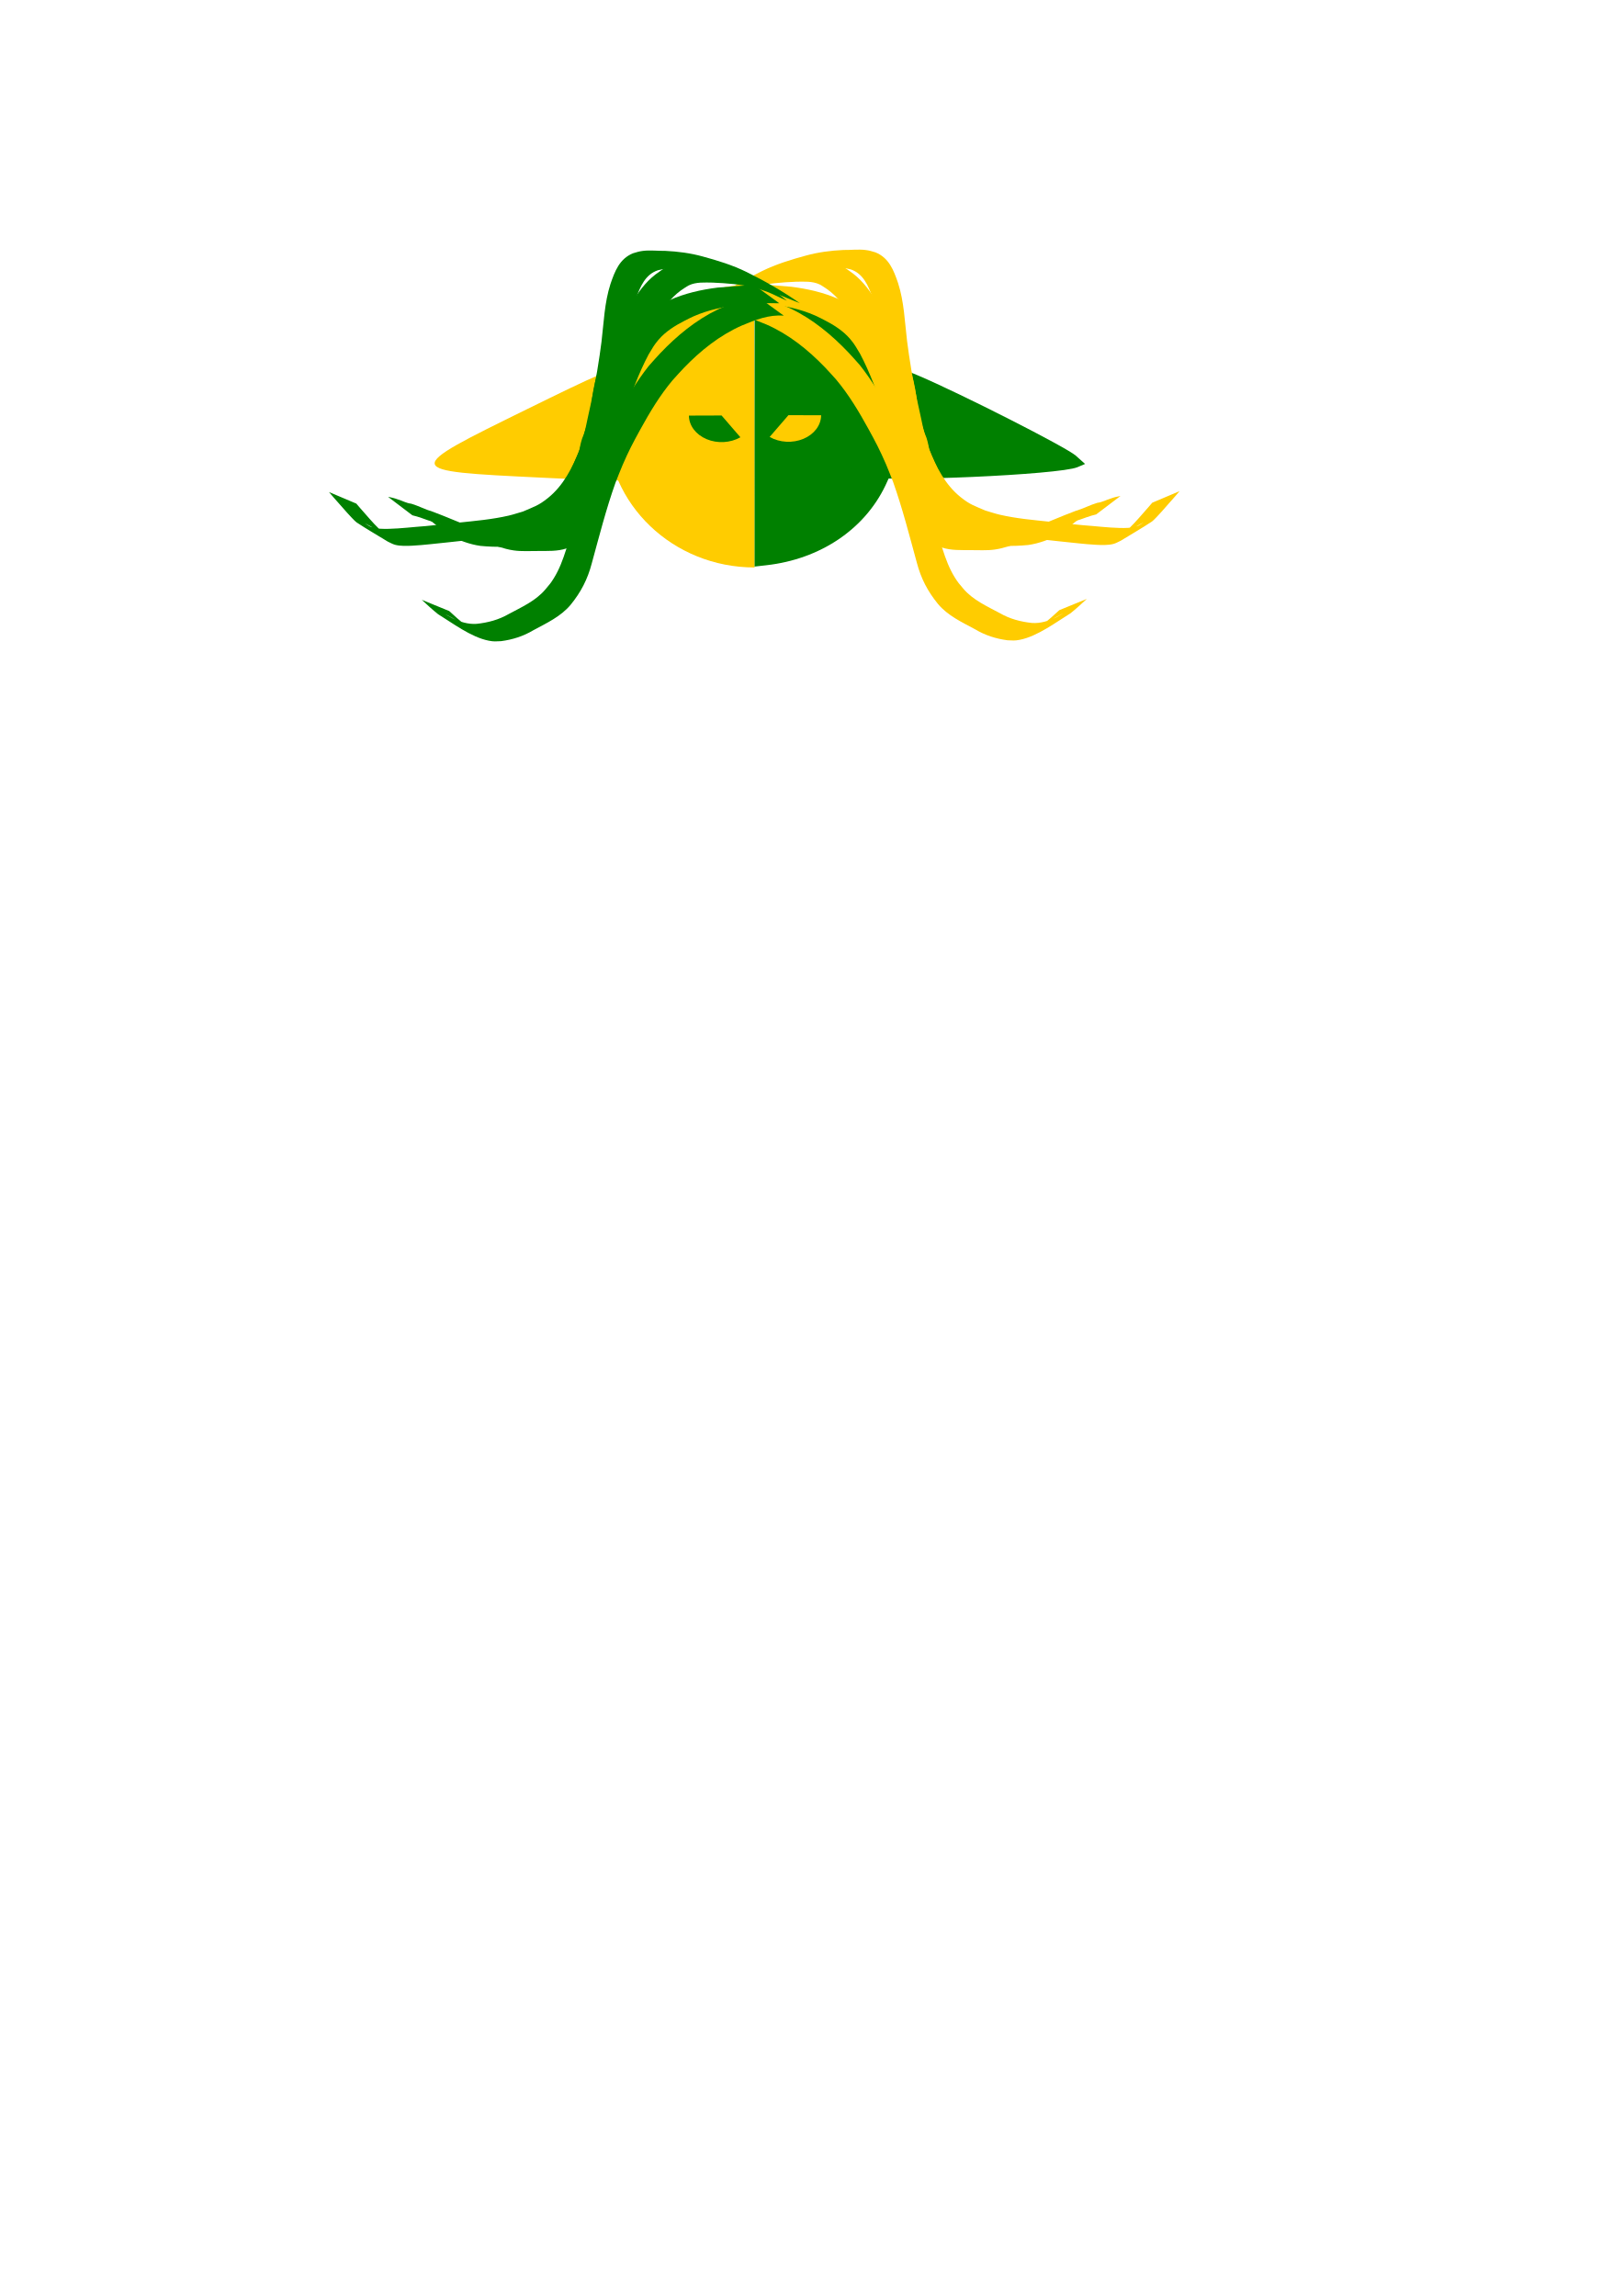
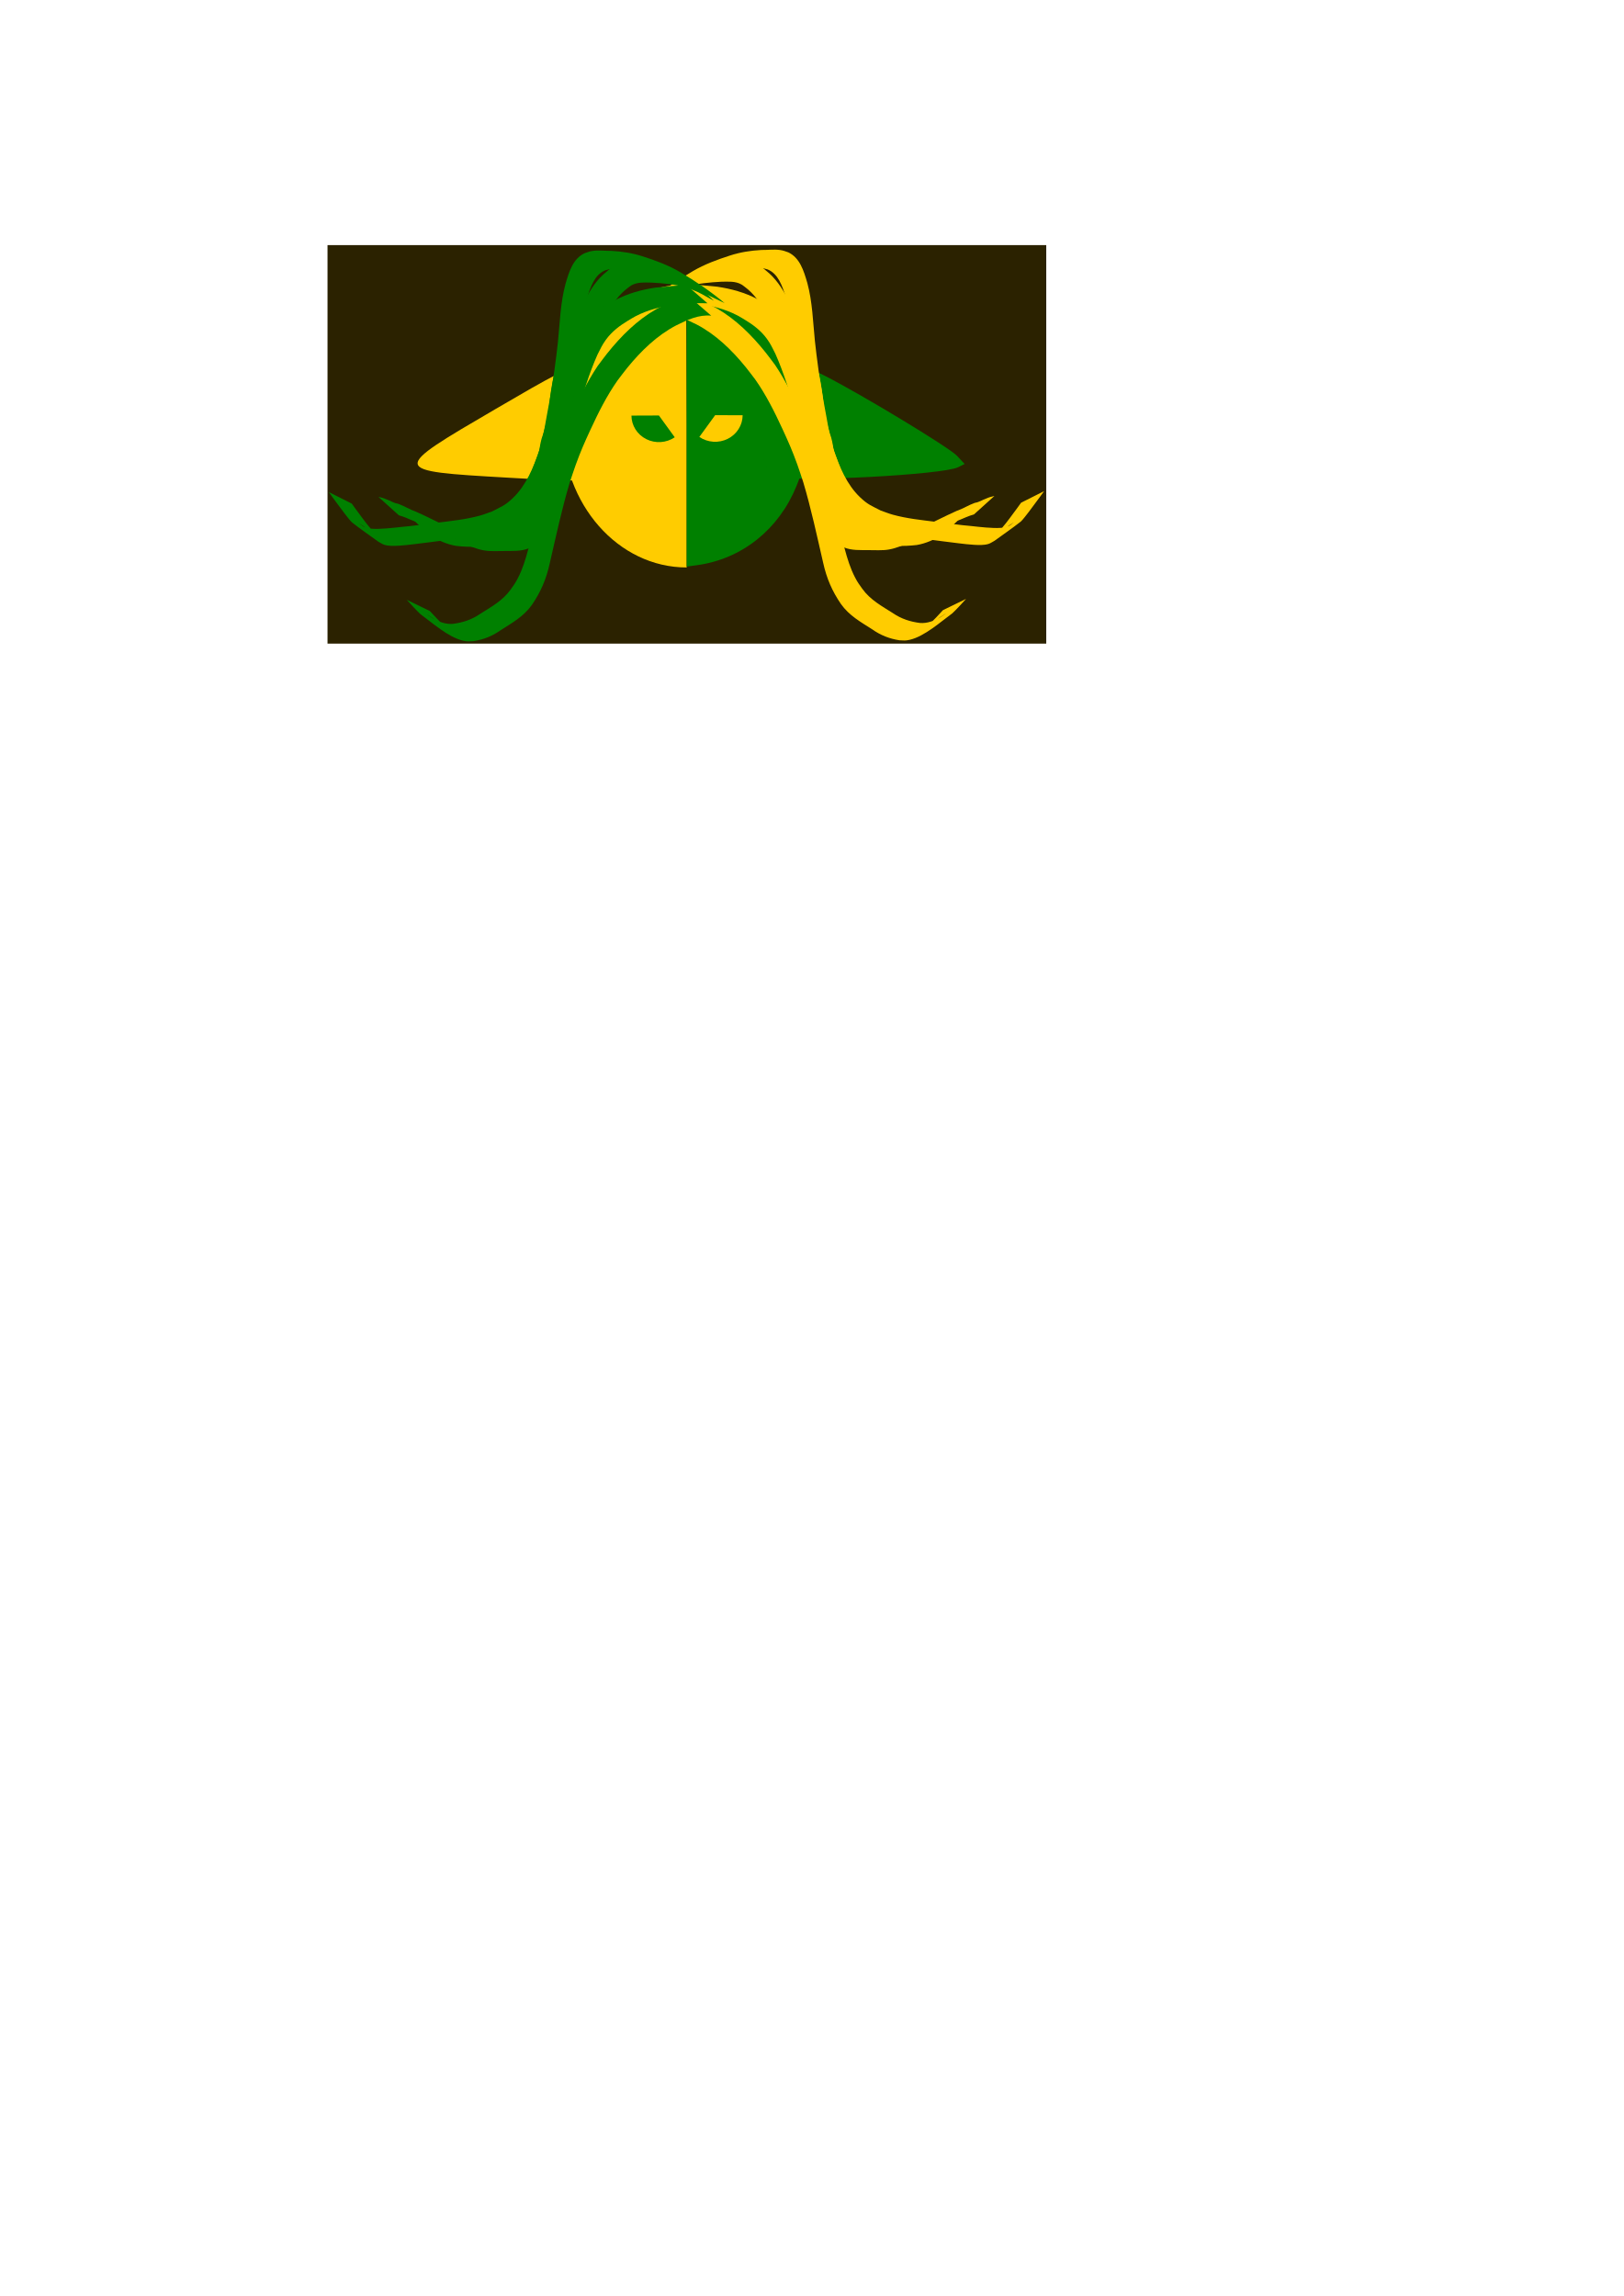
<svg xmlns="http://www.w3.org/2000/svg" width="210mm" height="297mm" viewBox="0 0 210 297" version="1.1" id="svg8">
  <defs id="defs2" />
+   <g id="layer5">
+     <rect style="fill:#2b2200;stroke-width:0.188" id="rect25" width="92.957" height="51.549" x="42.359" y="31.706" ry="0" />
+   </g>
  <g id="layer1">
-     <path style="fill:#ffcc00;stroke-width:0.265" id="path64-2" d="M 73.404,-97.594 A 18.308,19.11 0 0 1 55.135,-78.484 18.308,19.11 0 0 1 36.789,-97.514 l 18.308,-0.08 z" transform="rotate(90)" />
+     <path style="fill:#ffcc00;stroke-width:0.243" id="path64-2" d="M 73.404,-88.811 A 18.308,16.071 0 0 1 55.135,-72.74 18.308,16.071 0 0 1 36.789,-88.744 l 18.308,-0.067 z" transform="rotate(90)" />
  </g>
  <g id="layer2">
-     <path style="fill:#ffcc00;stroke-width:0.265" id="path112-4-0" d="m -151.876,-19.574 c 0,9.258 0,9.258 -8.018,4.629 -8.018,-4.629 -8.018,-4.629 0,-9.258 8.018,-4.629 8.018,-4.629 8.018,4.629 z" transform="matrix(2.154344,-0.445871,-0.1991375,-0.9621859,409.7487,-32.79106)" />
-     <path style="fill:#008000;stroke-width:0.267" d="m 97.594,55.096 v -18.194 h 1.294 c 0.711,0 2.22,0.237 3.353,0.527 8.424,2.154 14.132,9.22 14.149,17.514 0.006,3.093 -0.391,4.758 -1.879,7.866 -2.721,5.685 -8.447,9.523 -15.379,10.306 l -1.537,0.174 z" id="path42" />
-     <path style="fill:#008000;stroke-width:0.267" d="m 111.656,61.663 c -1.107,-0.262 -2.092,-1.165 -2.267,-2.079 -0.267,-1.395 1.206,-8.999 2.113,-10.91 0.93,-1.96 2.821,-1.986 7.249,-0.101 5.61,2.389 19.195,9.3 20.396,10.375 l 1.191,1.067 -0.985,0.418 c -2.306,0.979 -24.579,1.968 -27.697,1.23 z" id="path44" />
+     <path style="fill:#ffcc00;stroke-width:0.265" id="path112-4-0" d="m -151.876,-19.574 c 0,9.258 0,9.258 -8.018,4.629 -8.018,-4.629 -8.018,-4.629 0,-9.258 8.018,-4.629 8.018,-4.629 8.018,4.629 z" transform="matrix(1.81178,-0.445871,-0.1674725,-0.9621859,351.3297,-32.79106)" />
+     <path style="fill:#008000;stroke-width:0.245" d="m 88.811,55.096 v -18.194 h 1.088 c 0.598,0 1.867,0.237 2.82,0.527 7.084,2.154 11.885,9.22 11.899,17.514 0.005,3.093 -0.329,4.758 -1.58,7.866 -2.288,5.685 -7.104,9.523 -12.934,10.306 l -1.292,0.174 z" id="path42" />
+     <path style="fill:#008000;stroke-width:0.245" d="m 100.637,61.663 c -0.931,-0.262 -1.759,-1.165 -1.906,-2.079 -0.224,-1.395 1.014,-8.999 1.777,-10.91 0.782,-1.96 2.372,-1.986 6.096,-0.101 4.718,2.389 16.143,9.3 17.153,10.375 l 1.002,1.067 -0.829,0.418 c -1.939,0.979 -20.671,1.968 -23.293,1.23 z" id="path44" />
  </g>
  <g id="layer3">
-     <path style="fill:#ffcc00;stroke-width:0.265" id="path47" d="m 96.422,36.331 c 0.86,-0.316 1.651,-0.79 2.516,-1.093 0.399,-0.14 1.226,-0.361 1.629,-0.473 1.8,-0.383 3.64,-0.523 5.475,-0.598 1.073,-0.029 2.254,-0.074 3.223,0.474 0.194,0.11 0.368,0.253 0.552,0.38 1.442,0.954 2.425,2.218 3.345,3.654 1.064,1.661 2.063,3.371 2.931,5.144 0.867,1.781 1.615,3.622 2.072,5.552 0.303,1.285 0.436,2.596 0.609,3.902 0.233,0.978 0.513,1.954 0.869,2.896 0.274,0.597 0.4,1.236 0.515,1.878 0.314,1.252 0.525,2.529 0.744,3.801 0.148,1.23 0.544,2.32 1.11,3.411 0.556,0.815 1.142,1.703 2.004,2.229 0.174,0.106 0.364,0.183 0.547,0.275 1.7,0.558 3.512,0.563 5.283,0.611 2.065,0.003 4.137,0.116 6.189,-0.154 1.423,-0.245 2.722,-0.829 3.997,-1.479 0,0 -3.026,2.418 -3.026,2.418 v 0 c -1.286,0.618 -2.612,1.143 -4.035,1.341 -2.063,0.204 -4.137,0.113 -6.208,0.101 -1.832,-0.045 -3.711,-0.063 -5.449,-0.711 -0.195,-0.108 -0.398,-0.202 -0.585,-0.324 -0.891,-0.585 -1.502,-1.516 -2.095,-2.377 -0.596,-1.147 -1.008,-2.227 -1.16,-3.524 -0.198,-1.267 -0.402,-2.542 -0.788,-3.768 -0.12,-0.617 -0.246,-1.237 -0.482,-1.823 -0.343,-0.98 -0.627,-1.985 -0.865,-2.995 -0.162,-1.299 -0.332,-2.596 -0.565,-3.885 -0.411,-1.912 -1.096,-3.751 -1.992,-5.49 -0.895,-1.742 -1.838,-3.465 -2.914,-5.102 -0.927,-1.379 -1.888,-2.59 -3.32,-3.483 -0.173,-0.105 -0.337,-0.226 -0.519,-0.315 -0.951,-0.462 -2.073,-0.37 -3.094,-0.361 -1.817,0.08 -3.644,0.208 -5.412,0.664 -0.611,0.18 -1.018,0.286 -1.612,0.516 -0.881,0.34 -1.709,0.803 -2.583,1.159 0,0 3.094,-2.452 3.094,-2.452 z" />
-     <path style="fill:#ffcc00;stroke-width:0.265" id="path49" d="m 97.514,36.789 c 1.6,0.014 3.194,0.173 4.788,0.299 2.127,0.267 4.266,0.748 6.229,1.631 0.394,0.177 0.772,0.387 1.157,0.581 1.282,0.659 2.573,1.42 3.511,2.543 0.564,0.675 0.844,1.254 1.282,2.022 1.265,2.525 2.26,5.179 3.198,7.841 0.587,1.55 1.058,3.141 1.682,4.677 0.257,0.633 0.733,1.665 1.014,2.283 0.857,1.903 1.673,3.823 2.539,5.722 0.428,0.947 0.65,1.97 1.003,2.945 0.238,0.594 0.61,1.09 1.216,1.322 1.139,0.26 2.325,0.23 3.487,0.246 1.049,-0.024 2.105,0.081 3.145,-0.108 0.684,-0.124 1.186,-0.301 1.853,-0.506 1.836,-0.702 3.631,-1.502 5.472,-2.192 0.971,-0.278 1.863,-0.765 2.828,-1.053 0.626,-0.068 1.161,-0.386 1.758,-0.561 0.402,-0.155 0.821,-0.248 1.243,-0.325 0,0 -3.145,2.386 -3.145,2.386 v 0 c -0.414,0.099 -0.821,0.218 -1.221,0.362 -0.577,0.208 -1.144,0.427 -1.747,0.552 -0.917,0.324 -1.808,0.724 -2.74,1.007 -1.833,0.69 -3.616,1.504 -5.464,2.152 -0.784,0.224 -1.119,0.348 -1.914,0.467 -1.057,0.158 -2.123,0.067 -3.185,0.079 -1.217,-0.012 -2.487,0.059 -3.656,-0.331 -0.656,-0.353 -1.103,-0.897 -1.365,-1.599 -0.327,-0.977 -0.566,-1.985 -0.942,-2.946 -0.788,-1.934 -1.552,-3.878 -2.438,-5.769 -0.082,-0.179 -0.969,-2.105 -1.047,-2.296 -0.629,-1.537 -1.052,-3.153 -1.652,-4.701 -0.923,-2.64 -1.861,-5.294 -3.175,-7.77 -0.478,-0.786 -0.697,-1.227 -1.285,-1.91 -0.924,-1.075 -2.142,-1.836 -3.392,-2.471 -0.378,-0.186 -0.748,-0.389 -1.134,-0.558 -1.954,-0.859 -4.08,-1.295 -6.193,-1.517 -1.634,-0.113 -3.272,-0.24 -4.911,-0.175 0,0 3.203,-2.327 3.203,-2.327 z" />
-     <path style="fill:#ffcc00;stroke-width:0.265" id="path51" d="m 96.95,38.39 c 1.892,-0.024 3.632,0.757 5.318,1.525 2.854,1.378 5.309,3.411 7.481,5.698 0.496,0.522 0.964,1.069 1.447,1.604 1.603,2.015 2.895,4.24 4.13,6.491 0.988,1.8 1.503,2.74 2.324,4.616 0.336,0.767 0.63,1.552 0.944,2.328 1.249,3.391 2.201,6.877 3.294,10.318 0.408,1.285 0.878,2.561 1.591,3.712 0.434,0.7 0.595,0.85 1.116,1.475 1.248,1.464 3.048,2.26 4.713,3.154 1.294,0.748 2.697,1.119 4.169,1.273 1.103,0.076 2.172,-0.269 3.155,-0.75 0.268,-0.131 1.038,-0.585 0.774,-0.447 -0.844,0.441 -1.677,0.904 -2.515,1.356 0.747,-0.556 1.432,-1.187 2.117,-1.817 0,0 3.551,-1.454 3.551,-1.454 v 0 c -0.688,0.637 -1.375,1.278 -2.11,1.862 -1.771,1.08 -4.25,2.979 -6.555,3.428 -0.687,0.134 -0.904,0.088 -1.58,0.062 -1.515,-0.198 -2.883,-0.636 -4.205,-1.424 -1.706,-0.921 -3.531,-1.76 -4.798,-3.276 -1.334,-1.639 -2.197,-3.294 -2.735,-5.348 -0.958,-3.488 -1.847,-6.997 -3.058,-10.409 -0.309,-0.772 -0.598,-1.553 -0.928,-2.316 -0.785,-1.816 -1.336,-2.865 -2.292,-4.604 -1.226,-2.229 -2.533,-4.418 -4.175,-6.372 -0.482,-0.527 -0.951,-1.067 -1.447,-1.581 -2.177,-2.257 -4.64,-4.236 -7.527,-5.508 -1.729,-0.722 -3.498,-1.431 -5.411,-1.267 0,0 3.208,-2.331 3.208,-2.331 z" />
-     <path style="fill:#ffcc00;stroke-width:0.265" id="path53" d="m 91.655,39.112 c 2.177,-1.532 4.504,-2.864 6.89,-4.04 1.815,-0.894 3.749,-1.485 5.695,-2.014 1.577,-0.433 3.196,-0.645 4.826,-0.721 0.953,0.015 1.921,-0.113 2.872,0.001 0.531,0.064 0.79,0.161 1.296,0.309 1.747,0.713 2.349,2.31 2.92,3.976 0.781,2.428 0.858,4.98 1.161,7.49 0.07,0.579 0.16,1.156 0.239,1.735 0.389,2.749 0.946,5.466 1.555,8.173 0.15,0.666 0.267,1.34 0.439,2.001 0.178,0.682 0.407,1.35 0.611,2.026 0.912,2.339 2.082,4.651 4.08,6.257 1.233,0.99 1.76,1.106 3.203,1.738 0.622,0.179 1.235,0.392 1.866,0.538 2.159,0.501 4.392,0.689 6.59,0.922 4.055,0.43 0.295,0.048 4.171,0.436 1.581,0.112 3.161,0.316 4.746,0.355 0.671,0.016 1.597,0.022 2.25,-0.224 0.314,-0.118 0.577,-0.343 0.866,-0.514 -0.829,0.438 -1.616,0.969 -2.488,1.314 -0.272,0.108 0.441,-0.384 0.651,-0.587 0.84,-0.811 1.586,-1.728 2.365,-2.597 0.188,-0.219 0.377,-0.438 0.565,-0.657 0,0 3.535,-1.496 3.535,-1.496 v 0 c -0.191,0.223 -0.382,0.446 -0.573,0.67 -0.593,0.664 -1.172,1.34 -1.768,2.002 -0.19,0.211 -1.002,1.104 -1.226,1.253 -1.316,0.874 -2.69,1.656 -4.035,2.484 -0.31,0.137 -0.603,0.322 -0.93,0.412 -0.676,0.187 -1.574,0.154 -2.255,0.119 -1.555,-0.08 -3.103,-0.29 -4.652,-0.438 -2.126,-0.235 -4.256,-0.453 -6.38,-0.711 -1.254,-0.152 -3.177,-0.397 -4.427,-0.695 -0.645,-0.154 -1.27,-0.38 -1.905,-0.571 -1.505,-0.681 -2.005,-0.786 -3.285,-1.839 -2.029,-1.668 -3.188,-4.045 -4.118,-6.444 -0.213,-0.682 -0.456,-1.354 -0.639,-2.045 -0.174,-0.66 -0.284,-1.335 -0.431,-2.001 -0.598,-2.711 -1.152,-5.431 -1.624,-8.168 -0.089,-0.579 -0.191,-1.156 -0.267,-1.737 -0.325,-2.468 -0.376,-4.99 -1.192,-7.37 -0.57,-1.495 -1.183,-3.047 -2.822,-3.607 -1.353,-0.348 -2.695,-0.29 -4.081,-0.218 -1.597,0.103 -3.185,0.312 -4.729,0.749 -1.945,0.542 -3.871,1.171 -5.674,2.093 -1.712,0.878 -0.833,0.445 1.814,-1.114 0.209,-0.123 -0.425,0.235 -0.633,0.36 -0.367,0.22 -0.695,0.446 -1.05,0.682 -0.116,0.077 -0.233,0.154 -0.35,0.23 0,0 -3.672,1.482 -3.672,1.482 z" />
-     <path style="fill:#008000;stroke-width:0.265" id="path47-7" d="m 98.685,36.445 c -0.86,-0.316 -1.651,-0.79 -2.516,-1.093 -0.399,-0.14 -1.226,-0.361 -1.629,-0.473 -1.8,-0.383 -3.64,-0.523 -5.475,-0.598 -1.073,-0.029 -2.254,-0.074 -3.223,0.474 -0.194,0.11 -0.368,0.253 -0.552,0.38 -1.442,0.954 -2.425,2.218 -3.345,3.654 -1.064,1.661 -2.063,3.371 -2.931,5.144 -0.867,1.781 -1.615,3.622 -2.072,5.552 -0.303,1.285 -0.436,2.596 -0.609,3.902 -0.233,0.978 -0.513,1.954 -0.869,2.896 -0.274,0.597 -0.4,1.236 -0.515,1.878 -0.314,1.252 -0.525,2.529 -0.744,3.801 -0.148,1.23 -0.544,2.32 -1.11,3.411 -0.556,0.815 -1.142,1.703 -2.004,2.229 -0.174,0.106 -0.364,0.183 -0.547,0.275 -1.7,0.558 -3.512,0.563 -5.283,0.611 -2.065,0.003 -4.137,0.116 -6.189,-0.154 -1.423,-0.245 -2.722,-0.829 -3.997,-1.479 0,0 3.026,2.418 3.026,2.418 v 0 c 1.286,0.618 2.612,1.143 4.035,1.341 2.063,0.204 4.137,0.113 6.208,0.101 1.832,-0.045 3.711,-0.063 5.449,-0.711 0.195,-0.108 0.398,-0.202 0.585,-0.324 0.891,-0.585 1.502,-1.516 2.095,-2.377 0.596,-1.147 1.008,-2.227 1.16,-3.524 0.198,-1.267 0.402,-2.542 0.788,-3.768 0.12,-0.617 0.246,-1.237 0.482,-1.823 0.343,-0.98 0.627,-1.985 0.865,-2.995 0.162,-1.299 0.332,-2.596 0.565,-3.885 0.411,-1.912 1.096,-3.751 1.992,-5.49 0.895,-1.742 1.838,-3.465 2.914,-5.102 0.927,-1.379 1.888,-2.59 3.32,-3.483 0.173,-0.105 0.337,-0.226 0.519,-0.315 0.951,-0.462 2.073,-0.37 3.094,-0.361 1.817,0.08 3.644,0.208 5.412,0.664 0.611,0.18 1.018,0.286 1.612,0.516 0.881,0.34 1.709,0.803 2.583,1.159 0,0 -3.094,-2.452 -3.094,-2.452 z" />
-     <path style="fill:#008000;stroke-width:0.265" id="path49-8" d="m 97.594,36.903 c -1.6,0.014 -3.194,0.173 -4.788,0.299 -2.127,0.267 -4.266,0.748 -6.229,1.631 -0.394,0.177 -0.772,0.387 -1.157,0.581 -1.282,0.659 -2.573,1.42 -3.511,2.543 -0.564,0.675 -0.844,1.254 -1.282,2.022 -1.265,2.525 -2.26,5.179 -3.198,7.841 -0.587,1.55 -1.058,3.141 -1.682,4.677 -0.257,0.633 -0.733,1.665 -1.014,2.283 -0.857,1.903 -1.673,3.823 -2.539,5.722 -0.428,0.947 -0.65,1.97 -1.003,2.945 -0.238,0.594 -0.61,1.09 -1.216,1.322 -1.139,0.26 -2.325,0.23 -3.487,0.246 -1.049,-0.024 -2.105,0.081 -3.145,-0.108 -0.684,-0.124 -1.186,-0.301 -1.853,-0.506 -1.836,-0.702 -3.631,-1.502 -5.472,-2.192 -0.971,-0.278 -1.863,-0.765 -2.828,-1.053 -0.626,-0.068 -1.161,-0.386 -1.758,-0.561 -0.402,-0.155 -0.821,-0.248 -1.243,-0.325 0,0 3.145,2.386 3.145,2.386 v 0 c 0.414,0.099 0.821,0.218 1.221,0.362 0.577,0.208 1.144,0.427 1.747,0.552 0.917,0.324 1.808,0.724 2.74,1.007 1.833,0.69 3.616,1.504 5.464,2.152 0.784,0.224 1.119,0.348 1.914,0.467 1.057,0.158 2.123,0.067 3.185,0.079 1.217,-0.012 2.487,0.059 3.656,-0.331 0.656,-0.353 1.103,-0.897 1.365,-1.599 0.327,-0.977 0.566,-1.985 0.942,-2.946 0.788,-1.934 1.552,-3.878 2.438,-5.769 0.082,-0.179 0.969,-2.105 1.047,-2.296 0.629,-1.537 1.052,-3.153 1.652,-4.701 0.923,-2.64 1.861,-5.294 3.175,-7.77 0.478,-0.786 0.697,-1.227 1.285,-1.91 0.924,-1.075 2.142,-1.836 3.392,-2.471 0.378,-0.186 0.748,-0.389 1.134,-0.558 1.954,-0.859 4.08,-1.295 6.193,-1.517 1.634,-0.113 3.272,-0.24 4.911,-0.175 0,0 -3.203,-2.327 -3.203,-2.327 z" />
-     <path style="fill:#008000;stroke-width:0.265" id="path51-1" d="m 98.158,38.505 c -1.892,-0.024 -3.632,0.757 -5.319,1.525 -2.854,1.378 -5.309,3.411 -7.481,5.698 -0.496,0.522 -0.964,1.069 -1.447,1.604 -1.603,2.015 -2.895,4.24 -4.13,6.491 -0.988,1.8 -1.503,2.74 -2.324,4.616 -0.336,0.767 -0.63,1.552 -0.944,2.328 -1.249,3.391 -2.201,6.877 -3.294,10.318 -0.408,1.285 -0.878,2.561 -1.591,3.712 -0.434,0.7 -0.595,0.85 -1.116,1.475 -1.248,1.464 -3.048,2.26 -4.713,3.154 -1.294,0.748 -2.697,1.119 -4.169,1.273 -1.103,0.076 -2.172,-0.269 -3.155,-0.75 -0.268,-0.131 -1.038,-0.585 -0.774,-0.447 0.844,0.441 1.677,0.904 2.515,1.356 -0.747,-0.556 -1.432,-1.187 -2.117,-1.817 0,0 -3.551,-1.454 -3.551,-1.454 v 0 c 0.688,0.637 1.375,1.278 2.11,1.862 1.771,1.08 4.25,2.979 6.555,3.428 0.687,0.134 0.904,0.088 1.58,0.062 1.515,-0.198 2.883,-0.636 4.205,-1.424 1.706,-0.921 3.531,-1.76 4.798,-3.276 1.334,-1.639 2.197,-3.294 2.735,-5.348 0.958,-3.488 1.847,-6.997 3.058,-10.409 0.309,-0.772 0.598,-1.553 0.928,-2.316 0.785,-1.816 1.336,-2.865 2.292,-4.604 1.226,-2.229 2.533,-4.418 4.175,-6.372 0.482,-0.527 0.951,-1.067 1.447,-1.581 2.177,-2.257 4.64,-4.236 7.527,-5.508 1.729,-0.722 3.498,-1.431 5.411,-1.267 0,0 -3.208,-2.331 -3.208,-2.331 z" />
-     <path style="fill:#008000;stroke-width:0.265" id="path53-9" d="m 103.452,39.226 c -2.177,-1.532 -4.504,-2.864 -6.89,-4.04 -1.815,-0.894 -3.749,-1.485 -5.695,-2.014 -1.577,-0.433 -3.196,-0.645 -4.826,-0.721 -0.953,0.015 -1.921,-0.113 -2.872,0.001 -0.531,0.064 -0.79,0.161 -1.296,0.309 -1.747,0.713 -2.349,2.31 -2.92,3.976 -0.781,2.428 -0.858,4.98 -1.161,7.49 -0.07,0.579 -0.16,1.156 -0.239,1.735 -0.389,2.749 -0.946,5.466 -1.555,8.173 -0.15,0.666 -0.267,1.34 -0.439,2.001 -0.178,0.682 -0.407,1.35 -0.611,2.026 -0.912,2.339 -2.082,4.651 -4.08,6.257 -1.233,0.99 -1.76,1.106 -3.203,1.738 -0.622,0.179 -1.235,0.392 -1.866,0.538 -2.159,0.501 -4.392,0.689 -6.59,0.922 -4.055,0.43 -0.295,0.048 -4.171,0.436 -1.581,0.112 -3.161,0.316 -4.746,0.355 -0.671,0.016 -1.597,0.022 -2.25,-0.224 -0.314,-0.118 -0.577,-0.343 -0.866,-0.514 0.829,0.438 1.616,0.969 2.488,1.314 0.272,0.108 -0.441,-0.384 -0.651,-0.587 -0.84,-0.811 -1.586,-1.728 -2.365,-2.597 -0.188,-0.219 -0.377,-0.438 -0.565,-0.657 0,0 -3.535,-1.496 -3.535,-1.496 v 0 c 0.191,0.223 0.382,0.446 0.573,0.67 0.593,0.664 1.172,1.34 1.768,2.002 0.19,0.211 1.002,1.104 1.226,1.253 1.316,0.874 2.69,1.656 4.035,2.484 0.31,0.137 0.603,0.322 0.93,0.412 0.676,0.187 1.574,0.154 2.255,0.119 1.555,-0.08 3.103,-0.29 4.652,-0.438 2.126,-0.235 4.256,-0.453 6.38,-0.711 1.254,-0.152 3.177,-0.397 4.427,-0.695 0.645,-0.154 1.27,-0.38 1.905,-0.571 1.505,-0.681 2.005,-0.786 3.285,-1.839 2.029,-1.668 3.188,-4.045 4.118,-6.444 0.213,-0.682 0.456,-1.354 0.639,-2.045 0.174,-0.66 0.284,-1.335 0.431,-2.001 0.598,-2.711 1.152,-5.431 1.624,-8.168 0.089,-0.579 0.191,-1.156 0.267,-1.737 0.325,-2.468 0.376,-4.99 1.192,-7.37 0.57,-1.495 1.183,-3.047 2.822,-3.607 1.353,-0.348 2.695,-0.29 4.081,-0.218 1.597,0.103 3.185,0.312 4.729,0.749 1.945,0.542 3.871,1.171 5.674,2.093 1.712,0.878 0.833,0.445 -1.814,-1.114 -0.209,-0.123 0.425,0.235 0.633,0.36 0.367,0.22 0.695,0.446 1.05,0.682 0.116,0.077 0.233,0.154 0.35,0.23 0,0 3.672,1.482 3.672,1.482 z" />
+     <path style="fill:#ffcc00;stroke-width:0.243" id="path47" d="m 87.826,36.331 c 0.723,-0.316 1.388,-0.79 2.116,-1.093 0.336,-0.14 1.031,-0.361 1.37,-0.473 1.514,-0.383 3.061,-0.523 4.604,-0.598 0.902,-0.029 1.896,-0.074 2.711,0.474 0.164,0.11 0.31,0.253 0.464,0.38 1.213,0.954 2.039,2.218 2.813,3.654 0.895,1.661 1.735,3.371 2.465,5.144 0.729,1.781 1.358,3.622 1.742,5.552 0.255,1.285 0.366,2.596 0.513,3.902 0.196,0.978 0.432,1.954 0.731,2.896 0.23,0.597 0.336,1.236 0.433,1.878 0.264,1.252 0.442,2.529 0.626,3.801 0.125,1.23 0.458,2.32 0.934,3.411 0.468,0.815 0.96,1.703 1.686,2.229 0.146,0.106 0.307,0.183 0.46,0.275 1.43,0.558 2.953,0.563 4.443,0.611 1.737,0.003 3.479,0.116 5.205,-0.154 1.197,-0.245 2.29,-0.829 3.361,-1.479 0,0 -2.545,2.418 -2.545,2.418 v 0 c -1.081,0.618 -2.196,1.143 -3.394,1.341 -1.735,0.204 -3.479,0.113 -5.22,0.101 -1.54,-0.045 -3.121,-0.063 -4.583,-0.711 -0.164,-0.108 -0.335,-0.202 -0.492,-0.324 -0.749,-0.585 -1.263,-1.516 -1.762,-2.377 -0.502,-1.147 -0.848,-2.227 -0.975,-3.524 -0.166,-1.267 -0.338,-2.542 -0.663,-3.768 -0.101,-0.617 -0.207,-1.237 -0.405,-1.823 -0.288,-0.98 -0.527,-1.985 -0.728,-2.995 -0.136,-1.299 -0.279,-2.596 -0.475,-3.885 -0.346,-1.912 -0.922,-3.751 -1.676,-5.49 -0.753,-1.742 -1.545,-3.465 -2.451,-5.102 -0.78,-1.379 -1.588,-2.59 -2.792,-3.483 -0.146,-0.105 -0.284,-0.226 -0.437,-0.315 -0.8,-0.462 -1.743,-0.37 -2.602,-0.361 -1.528,0.08 -3.065,0.208 -4.551,0.664 -0.514,0.18 -0.856,0.286 -1.355,0.516 -0.741,0.34 -1.437,0.803 -2.173,1.159 0,0 2.602,-2.452 2.602,-2.452 z" />
+     <path style="fill:#ffcc00;stroke-width:0.243" id="path49" d="m 88.744,36.789 c 1.346,0.014 2.686,0.173 4.027,0.299 1.789,0.267 3.587,0.748 5.239,1.631 0.331,0.177 0.649,0.387 0.973,0.581 1.078,0.659 2.164,1.42 2.953,2.543 0.474,0.675 0.71,1.254 1.079,2.022 1.064,2.525 1.901,5.179 2.689,7.841 0.494,1.55 0.89,3.141 1.415,4.677 0.216,0.633 0.617,1.665 0.852,2.283 0.721,1.903 1.407,3.823 2.135,5.722 0.36,0.947 0.547,1.97 0.844,2.945 0.2,0.594 0.513,1.09 1.022,1.322 0.957,0.26 1.956,0.23 2.933,0.246 0.882,-0.024 1.771,0.081 2.645,-0.108 0.575,-0.124 0.998,-0.301 1.559,-0.506 1.544,-0.702 3.054,-1.502 4.602,-2.192 0.817,-0.278 1.567,-0.765 2.379,-1.053 0.526,-0.068 0.976,-0.386 1.478,-0.561 0.338,-0.155 0.69,-0.248 1.045,-0.325 0,0 -2.645,2.386 -2.645,2.386 v 0 c -0.348,0.099 -0.69,0.218 -1.027,0.362 -0.485,0.208 -0.962,0.427 -1.469,0.552 -0.771,0.324 -1.52,0.724 -2.305,1.007 -1.541,0.69 -3.041,1.504 -4.595,2.152 -0.659,0.224 -0.941,0.348 -1.61,0.467 -0.889,0.158 -1.785,0.067 -2.679,0.079 -1.024,-0.012 -2.092,0.059 -3.075,-0.331 -0.551,-0.353 -0.927,-0.897 -1.148,-1.599 -0.275,-0.977 -0.476,-1.985 -0.792,-2.946 -0.663,-1.934 -1.305,-3.878 -2.051,-5.769 -0.069,-0.179 -0.815,-2.105 -0.881,-2.296 -0.529,-1.537 -0.885,-3.153 -1.39,-4.701 -0.776,-2.64 -1.565,-5.294 -2.67,-7.77 -0.402,-0.786 -0.587,-1.227 -1.081,-1.91 -0.777,-1.075 -1.801,-1.836 -2.853,-2.471 -0.318,-0.186 -0.629,-0.389 -0.953,-0.558 -1.644,-0.859 -3.431,-1.295 -5.209,-1.517 -1.374,-0.113 -2.751,-0.24 -4.13,-0.175 0,0 2.694,-2.327 2.694,-2.327 z" />
+     <path style="fill:#ffcc00;stroke-width:0.243" id="path51" d="m 88.269,38.39 c 1.591,-0.024 3.055,0.757 4.473,1.525 2.4,1.378 4.465,3.411 6.291,5.698 0.417,0.522 0.811,1.069 1.217,1.604 1.348,2.015 2.434,4.24 3.473,6.491 0.831,1.8 1.264,2.74 1.955,4.616 0.282,0.767 0.53,1.552 0.794,2.328 1.051,3.391 1.851,6.877 2.77,10.318 0.343,1.285 0.738,2.561 1.338,3.712 0.365,0.7 0.5,0.85 0.939,1.475 1.049,1.464 2.564,2.26 3.963,3.154 1.088,0.748 2.268,1.119 3.506,1.273 0.927,0.076 1.827,-0.269 2.653,-0.75 0.225,-0.131 0.873,-0.585 0.651,-0.447 -0.71,0.441 -1.41,0.904 -2.115,1.356 0.628,-0.556 1.204,-1.187 1.78,-1.817 0,0 2.986,-1.454 2.986,-1.454 v 0 c -0.579,0.637 -1.156,1.278 -1.774,1.862 -1.489,1.08 -3.574,2.979 -5.512,3.428 -0.577,0.134 -0.76,0.088 -1.328,0.062 -1.274,-0.198 -2.425,-0.636 -3.536,-1.424 -1.435,-0.921 -2.969,-1.76 -4.035,-3.276 -1.122,-1.639 -1.848,-3.294 -2.3,-5.348 -0.805,-3.488 -1.554,-6.997 -2.571,-10.409 -0.26,-0.772 -0.503,-1.553 -0.78,-2.316 -0.66,-1.816 -1.124,-2.865 -1.928,-4.604 -1.031,-2.229 -2.13,-4.418 -3.511,-6.372 -0.406,-0.527 -0.799,-1.067 -1.217,-1.581 -1.831,-2.257 -3.902,-4.236 -6.33,-5.508 -1.454,-0.722 -2.942,-1.431 -4.551,-1.267 0,0 2.698,-2.331 2.698,-2.331 z" />
+     <path style="fill:#ffcc00;stroke-width:0.243" id="path53" d="m 83.817,39.112 c 1.83,-1.532 3.788,-2.864 5.794,-4.04 1.527,-0.894 3.153,-1.485 4.789,-2.014 1.326,-0.433 2.688,-0.645 4.059,-0.721 0.802,0.015 1.615,-0.113 2.415,0.001 0.447,0.064 0.664,0.161 1.09,0.309 1.469,0.713 1.975,2.31 2.455,3.976 0.657,2.428 0.722,4.98 0.976,7.49 0.059,0.579 0.134,1.156 0.201,1.735 0.327,2.749 0.795,5.466 1.307,8.173 0.126,0.666 0.224,1.34 0.369,2.001 0.15,0.682 0.342,1.35 0.514,2.026 0.767,2.339 1.751,4.651 3.431,6.257 1.037,0.99 1.48,1.106 2.694,1.738 0.523,0.179 1.039,0.392 1.569,0.538 1.816,0.501 3.693,0.689 5.542,0.922 3.41,0.43 0.248,0.048 3.508,0.436 1.329,0.112 2.658,0.316 3.992,0.355 0.565,0.016 1.343,0.022 1.892,-0.224 0.264,-0.118 0.486,-0.343 0.728,-0.514 -0.697,0.438 -1.359,0.969 -2.092,1.314 -0.228,0.108 0.371,-0.384 0.548,-0.587 0.707,-0.811 1.334,-1.728 1.989,-2.597 0.158,-0.219 0.317,-0.438 0.475,-0.657 0,0 2.973,-1.496 2.973,-1.496 v 0 c -0.161,0.223 -0.321,0.446 -0.482,0.67 -0.498,0.664 -0.986,1.34 -1.487,2.002 -0.16,0.211 -0.843,1.104 -1.031,1.253 -1.106,0.874 -2.262,1.656 -3.393,2.484 -0.261,0.137 -0.507,0.322 -0.782,0.412 -0.568,0.187 -1.323,0.154 -1.897,0.119 -1.308,-0.08 -2.61,-0.29 -3.912,-0.438 -1.788,-0.235 -3.58,-0.453 -5.365,-0.711 -1.054,-0.152 -2.672,-0.397 -3.723,-0.695 -0.542,-0.154 -1.068,-0.38 -1.602,-0.571 -1.266,-0.681 -1.686,-0.786 -2.763,-1.839 -1.707,-1.668 -2.681,-4.045 -3.463,-6.444 -0.179,-0.682 -0.384,-1.354 -0.537,-2.045 -0.147,-0.66 -0.239,-1.335 -0.363,-2.001 -0.503,-2.711 -0.969,-5.431 -1.366,-8.168 -0.075,-0.579 -0.161,-1.156 -0.225,-1.737 -0.273,-2.468 -0.316,-4.99 -1.003,-7.37 -0.479,-1.495 -0.995,-3.047 -2.373,-3.607 -1.138,-0.348 -2.267,-0.29 -3.432,-0.218 -1.343,0.103 -2.678,0.312 -3.977,0.749 -1.636,0.542 -3.255,1.171 -4.772,2.093 -1.44,0.878 -0.701,0.445 1.525,-1.114 0.176,-0.123 -0.357,0.235 -0.532,0.36 -0.308,0.22 -0.585,0.446 -0.883,0.682 -0.098,0.077 -0.196,0.154 -0.294,0.23 0,0 -3.089,1.482 -3.089,1.482 z" />
+     <path style="fill:#008000;stroke-width:0.243" id="path47-7" d="m 89.729,36.445 c -0.723,-0.316 -1.388,-0.79 -2.116,-1.093 -0.336,-0.14 -1.031,-0.361 -1.37,-0.473 -1.514,-0.383 -3.061,-0.523 -4.604,-0.598 -0.902,-0.029 -1.896,-0.074 -2.711,0.474 -0.164,0.11 -0.31,0.253 -0.464,0.38 -1.213,0.954 -2.039,2.218 -2.813,3.654 -0.895,1.661 -1.735,3.371 -2.465,5.144 -0.729,1.781 -1.358,3.622 -1.742,5.552 -0.255,1.285 -0.366,2.596 -0.513,3.902 -0.196,0.978 -0.432,1.954 -0.731,2.896 -0.23,0.597 -0.336,1.236 -0.433,1.878 -0.264,1.252 -0.442,2.529 -0.626,3.801 -0.125,1.23 -0.458,2.32 -0.934,3.411 -0.468,0.815 -0.96,1.703 -1.686,2.229 -0.146,0.106 -0.307,0.183 -0.46,0.275 -1.43,0.558 -2.953,0.563 -4.443,0.611 -1.737,0.003 -3.479,0.116 -5.205,-0.154 -1.197,-0.245 -2.29,-0.829 -3.361,-1.479 0,0 2.545,2.418 2.545,2.418 v 0 c 1.081,0.618 2.196,1.143 3.394,1.341 1.735,0.204 3.479,0.113 5.22,0.101 1.54,-0.045 3.121,-0.063 4.583,-0.711 0.164,-0.108 0.335,-0.202 0.492,-0.324 0.749,-0.585 1.263,-1.516 1.762,-2.377 0.502,-1.147 0.848,-2.227 0.975,-3.524 0.166,-1.267 0.338,-2.542 0.663,-3.768 0.101,-0.617 0.207,-1.237 0.405,-1.823 0.288,-0.98 0.527,-1.985 0.728,-2.995 0.136,-1.299 0.279,-2.596 0.475,-3.885 0.346,-1.912 0.922,-3.751 1.676,-5.49 0.753,-1.742 1.545,-3.465 2.451,-5.102 0.78,-1.379 1.588,-2.59 2.792,-3.483 0.146,-0.105 0.284,-0.226 0.437,-0.315 0.8,-0.462 1.743,-0.37 2.602,-0.361 1.528,0.08 3.065,0.208 4.551,0.664 0.514,0.18 0.856,0.286 1.355,0.516 0.741,0.34 1.437,0.803 2.173,1.159 0,0 -2.602,-2.452 -2.602,-2.452 z" />
+     <path style="fill:#008000;stroke-width:0.243" id="path49-8" d="m 88.811,36.903 c -1.346,0.014 -2.686,0.173 -4.027,0.299 -1.789,0.267 -3.587,0.748 -5.239,1.631 -0.331,0.177 -0.649,0.387 -0.973,0.581 -1.078,0.659 -2.164,1.42 -2.953,2.543 -0.474,0.675 -0.71,1.254 -1.079,2.022 -1.064,2.525 -1.901,5.179 -2.689,7.841 -0.494,1.55 -0.89,3.141 -1.415,4.677 -0.216,0.633 -0.617,1.665 -0.852,2.283 -0.721,1.903 -1.407,3.823 -2.135,5.722 -0.36,0.947 -0.547,1.97 -0.844,2.945 -0.2,0.594 -0.513,1.09 -1.022,1.322 -0.957,0.26 -1.956,0.23 -2.933,0.246 -0.882,-0.024 -1.771,0.081 -2.645,-0.108 -0.575,-0.124 -0.998,-0.301 -1.559,-0.506 -1.544,-0.702 -3.054,-1.502 -4.602,-2.192 -0.817,-0.278 -1.567,-0.765 -2.379,-1.053 -0.526,-0.068 -0.976,-0.386 -1.478,-0.561 -0.338,-0.155 -0.69,-0.248 -1.045,-0.325 0,0 2.645,2.386 2.645,2.386 v 0 c 0.348,0.099 0.69,0.218 1.027,0.362 0.485,0.208 0.962,0.427 1.469,0.552 0.771,0.324 1.52,0.724 2.305,1.007 1.541,0.69 3.041,1.504 4.595,2.152 0.659,0.224 0.941,0.348 1.61,0.467 0.889,0.158 1.785,0.067 2.679,0.079 1.024,-0.012 2.092,0.059 3.075,-0.331 0.551,-0.353 0.927,-0.897 1.148,-1.599 0.275,-0.977 0.476,-1.985 0.792,-2.946 0.663,-1.934 1.305,-3.878 2.051,-5.769 0.069,-0.179 0.815,-2.105 0.881,-2.296 0.529,-1.537 0.885,-3.153 1.39,-4.701 0.776,-2.64 1.565,-5.294 2.67,-7.77 0.402,-0.786 0.587,-1.227 1.081,-1.91 0.777,-1.075 1.801,-1.836 2.853,-2.471 0.318,-0.186 0.629,-0.389 0.953,-0.558 1.644,-0.859 3.431,-1.295 5.209,-1.517 1.374,-0.113 2.751,-0.24 4.13,-0.175 0,0 -2.694,-2.327 -2.694,-2.327 z" />
+     <path style="fill:#008000;stroke-width:0.243" id="path51-1" d="m 89.285,38.505 c -1.591,-0.024 -3.055,0.757 -4.473,1.525 -2.4,1.378 -4.465,3.411 -6.291,5.698 -0.417,0.522 -0.811,1.069 -1.217,1.604 -1.348,2.015 -2.434,4.24 -3.473,6.491 -0.831,1.8 -1.264,2.74 -1.955,4.616 -0.283,0.767 -0.53,1.552 -0.794,2.328 -1.051,3.391 -1.851,6.877 -2.77,10.318 -0.343,1.285 -0.738,2.561 -1.338,3.712 -0.365,0.7 -0.5,0.85 -0.939,1.475 -1.049,1.464 -2.564,2.26 -3.963,3.154 -1.088,0.748 -2.268,1.119 -3.506,1.273 -0.927,0.076 -1.827,-0.269 -2.653,-0.75 -0.225,-0.131 -0.873,-0.585 -0.651,-0.447 0.71,0.441 1.41,0.904 2.115,1.356 -0.628,-0.556 -1.204,-1.187 -1.78,-1.817 0,0 -2.986,-1.454 -2.986,-1.454 v 0 c 0.579,0.637 1.156,1.278 1.774,1.862 1.489,1.08 3.574,2.979 5.512,3.428 0.577,0.134 0.76,0.088 1.328,0.062 1.274,-0.198 2.425,-0.636 3.536,-1.424 1.435,-0.921 2.969,-1.76 4.035,-3.276 1.122,-1.639 1.848,-3.294 2.3,-5.348 0.806,-3.488 1.554,-6.997 2.571,-10.409 0.26,-0.772 0.503,-1.553 0.78,-2.316 0.66,-1.816 1.124,-2.865 1.928,-4.604 1.031,-2.229 2.13,-4.418 3.511,-6.372 0.406,-0.527 0.799,-1.067 1.217,-1.581 1.831,-2.257 3.902,-4.236 6.33,-5.508 1.454,-0.722 2.942,-1.431 4.551,-1.267 0,0 -2.698,-2.331 -2.698,-2.331 z" />
+     <path style="fill:#008000;stroke-width:0.243" id="path53-9" d="m 93.738,39.226 c -1.83,-1.532 -3.788,-2.864 -5.794,-4.04 -1.527,-0.894 -3.153,-1.485 -4.789,-2.014 -1.326,-0.433 -2.688,-0.645 -4.059,-0.721 -0.802,0.015 -1.615,-0.113 -2.415,0.001 -0.447,0.064 -0.664,0.161 -1.09,0.309 -1.469,0.713 -1.975,2.31 -2.455,3.976 -0.657,2.428 -0.722,4.98 -0.976,7.49 -0.059,0.579 -0.134,1.156 -0.201,1.735 -0.327,2.749 -0.795,5.466 -1.307,8.173 -0.126,0.666 -0.224,1.34 -0.369,2.001 -0.15,0.682 -0.342,1.35 -0.514,2.026 -0.767,2.339 -1.751,4.651 -3.431,6.257 -1.037,0.99 -1.48,1.106 -2.694,1.738 -0.523,0.179 -1.039,0.392 -1.569,0.538 -1.816,0.501 -3.693,0.689 -5.542,0.922 -3.41,0.43 -0.248,0.048 -3.508,0.436 -1.329,0.112 -2.658,0.316 -3.992,0.355 -0.565,0.016 -1.343,0.022 -1.892,-0.224 -0.264,-0.118 -0.486,-0.343 -0.728,-0.514 0.697,0.438 1.359,0.969 2.092,1.314 0.228,0.108 -0.371,-0.384 -0.548,-0.587 -0.707,-0.811 -1.334,-1.728 -1.989,-2.597 -0.158,-0.219 -0.317,-0.438 -0.475,-0.657 0,0 -2.973,-1.496 -2.973,-1.496 v 0 c 0.161,0.223 0.321,0.446 0.482,0.67 0.498,0.664 0.986,1.34 1.487,2.002 0.16,0.211 0.843,1.104 1.031,1.253 1.106,0.874 2.262,1.656 3.393,2.484 0.261,0.137 0.507,0.322 0.782,0.412 0.568,0.187 1.323,0.154 1.897,0.119 1.308,-0.08 2.61,-0.29 3.912,-0.438 1.788,-0.235 3.58,-0.453 5.365,-0.711 1.054,-0.152 2.672,-0.397 3.723,-0.695 0.542,-0.154 1.068,-0.38 1.602,-0.571 1.266,-0.681 1.686,-0.786 2.763,-1.839 1.707,-1.668 2.681,-4.045 3.463,-6.444 0.179,-0.682 0.384,-1.354 0.537,-2.045 0.147,-0.66 0.239,-1.335 0.363,-2.001 0.503,-2.711 0.969,-5.431 1.366,-8.168 0.075,-0.579 0.161,-1.156 0.225,-1.737 0.273,-2.468 0.316,-4.99 1.003,-7.37 0.479,-1.495 0.995,-3.047 2.373,-3.607 1.138,-0.348 2.267,-0.29 3.432,-0.218 1.343,0.103 2.678,0.312 3.977,0.749 1.636,0.542 3.255,1.171 4.772,2.093 1.44,0.878 0.701,0.445 -1.525,-1.114 -0.176,-0.123 0.357,0.235 0.532,0.36 0.308,0.22 0.585,0.446 0.883,0.682 0.098,0.077 0.196,0.154 0.294,0.23 0,0 3.089,1.482 3.089,1.482 z" />
  </g>
  <g id="layer4">
-     <path style="fill:#008000;stroke-width:0.364" id="path80" d="M 95.758,56.564 A 4.227,3.445 0 0 1 91.386,56.806 4.227,3.445 0 0 1 89.1,53.76 l 4.227,-0.014 z" />
-     <path style="fill:#ffcc00;stroke-width:0.364" id="path80-5" d="m -99.541,56.521 a 4.227,3.445 0 0 1 -4.372,0.242 4.227,3.445 0 0 1 -2.287,-3.046 l 4.227,-0.014 z" transform="scale(-1,1)" />
+     <path style="fill:#008000;stroke-width:0.333" id="path80" d="m 87.267,56.564 a 3.555,3.445 0 0 1 -3.677,0.242 3.555,3.445 0 0 1 -1.923,-3.046 l 3.555,-0.014 z" />
+     <path style="fill:#ffcc00;stroke-width:0.333" id="path80-5" d="m -90.449,56.521 a 3.555,3.445 0 0 1 -3.677,0.242 3.555,3.445 0 0 1 -1.923,-3.046 l 3.555,-0.014 z" transform="scale(-1,1)" />
  </g>
</svg>
